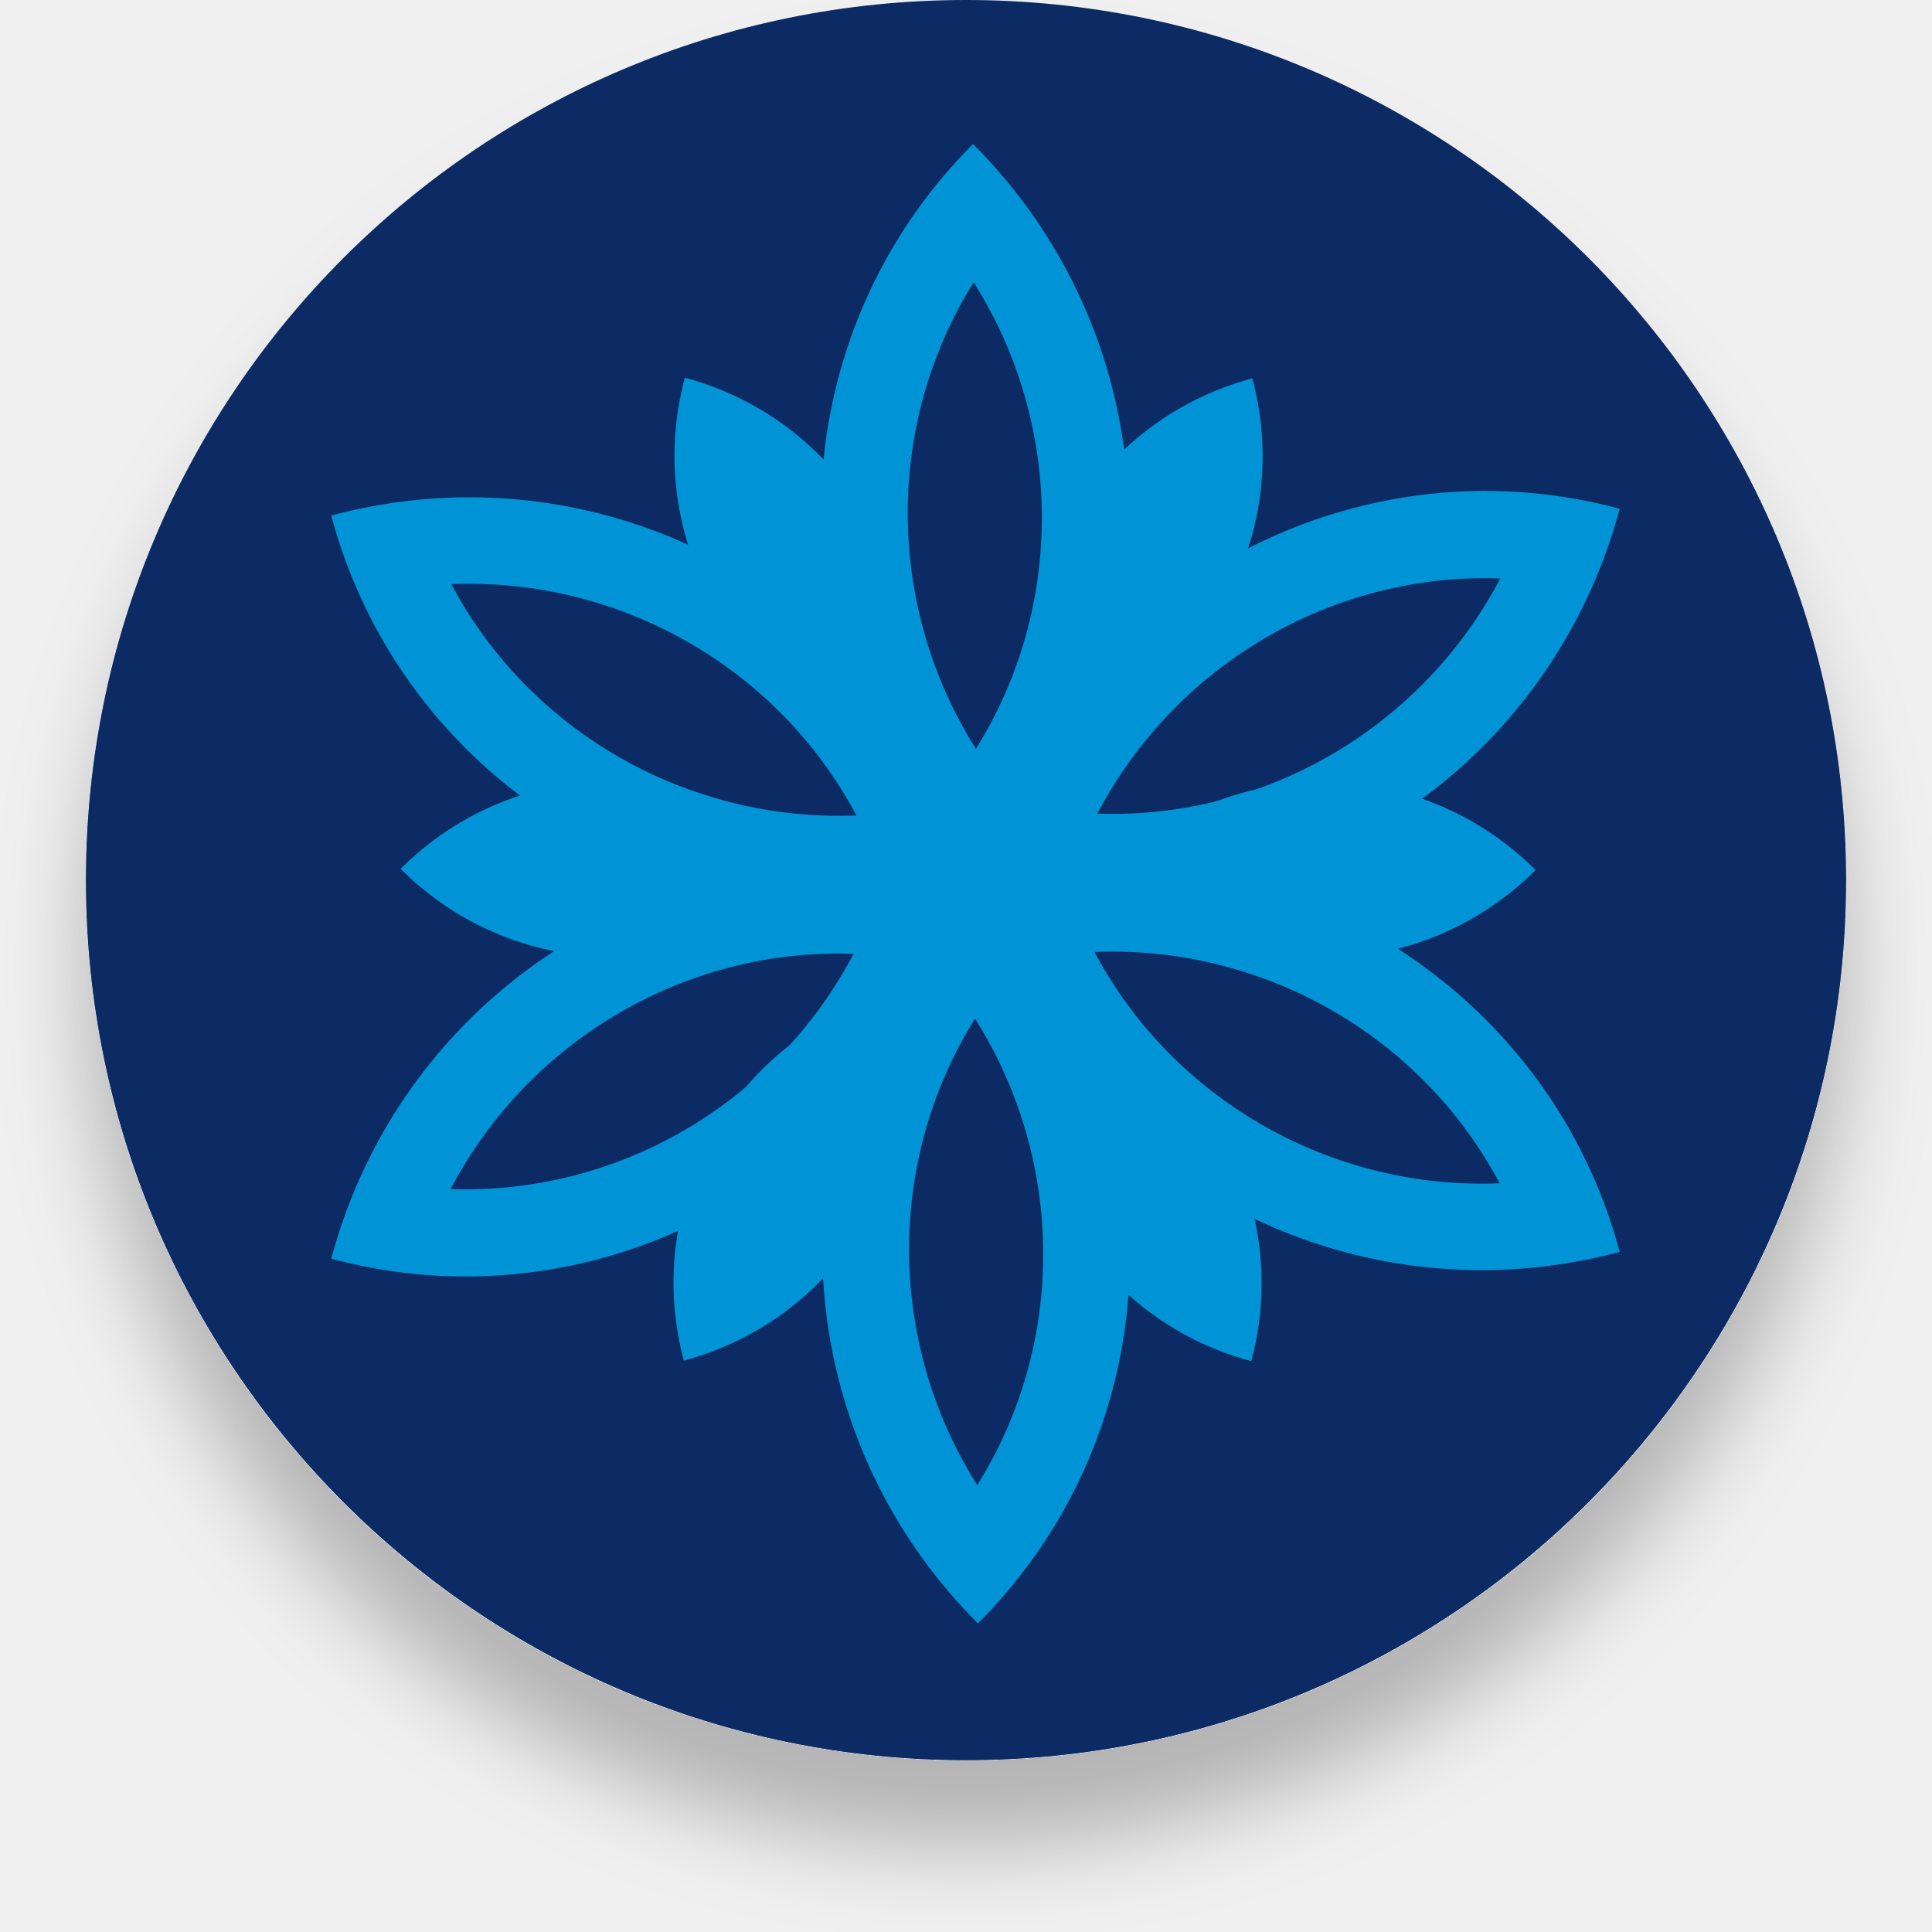
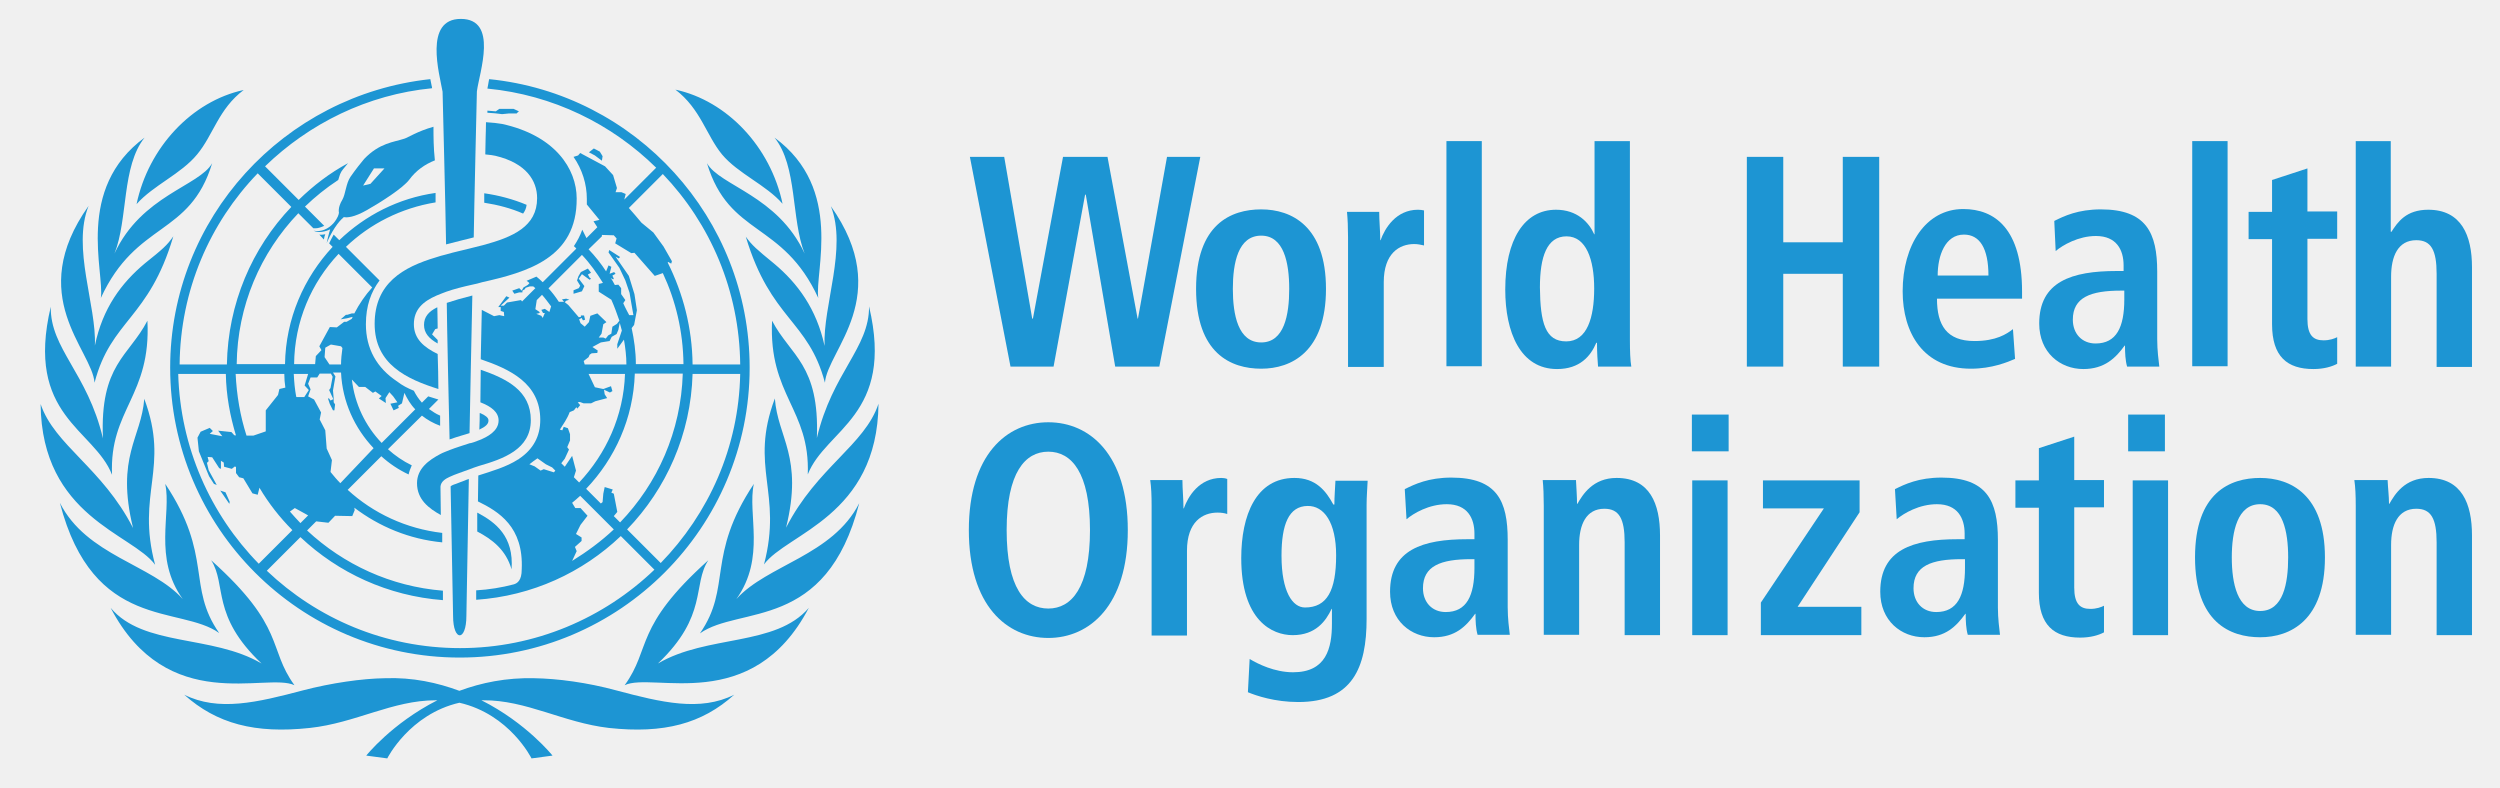
- <svg xmlns="http://www.w3.org/2000/svg" width="90" height="90" viewBox="0 0 90 90" fill="none">
-   <g filter="url(#filter0_d_447_7897)">
-     <rect x="4" width="82" height="82" rx="41" fill="#0C2B64" />
-     <path fill-rule="evenodd" clip-rule="evenodd" d="M45.328 6.709C44.358 7.68 43.487 8.712 42.716 9.795C36.7 18.24 36.754 29.709 42.85 38.212C43.632 39.302 44.512 40.343 45.492 41.323C46.462 40.352 47.333 39.32 48.104 38.237C54.12 29.792 54.066 18.323 47.97 9.82C47.188 8.73 46.308 7.689 45.328 6.709ZM45.462 34.881C41.266 28.241 41.226 19.752 45.358 13.151C49.554 19.791 49.594 28.28 45.462 34.881Z" fill="#0093D5" />
-     <path fill-rule="evenodd" clip-rule="evenodd" d="M75.453 23.699C74.127 23.343 72.797 23.106 71.474 22.979C61.152 21.992 51.247 27.774 46.931 37.305C46.378 38.526 45.917 39.809 45.558 41.148C46.884 41.503 48.214 41.741 49.536 41.867C59.858 42.854 69.764 37.072 74.079 27.542C74.633 26.32 75.094 25.037 75.453 23.699ZM51.122 37.9C54.774 30.947 62.106 26.667 69.889 26.946C66.236 33.9 58.904 38.179 51.122 37.9Z" fill="#0093D5" />
-     <path fill-rule="evenodd" clip-rule="evenodd" d="M15.43 24.017C15.786 25.342 16.245 26.613 16.797 27.822C21.103 37.254 31.062 42.942 41.474 41.914C42.809 41.782 44.151 41.54 45.489 41.181C45.134 39.856 44.675 38.585 44.123 37.376C39.816 27.944 29.857 22.256 19.445 23.284C18.111 23.416 16.769 23.658 15.43 24.017ZM39.895 37.987C32.047 38.3 24.674 34.09 21.025 27.211C28.873 26.898 36.245 31.107 39.895 37.987Z" fill="#0093D5" />
-     <path fill-rule="evenodd" clip-rule="evenodd" d="M45.555 75.625C46.525 74.654 47.396 73.622 48.167 72.539C54.183 64.094 54.128 52.625 48.032 44.122C47.251 43.032 46.37 41.991 45.391 41.011C44.42 41.981 43.55 43.014 42.779 44.097C36.763 52.542 36.817 64.011 42.913 72.514C43.694 73.604 44.575 74.645 45.555 75.625ZM45.421 47.453C49.617 54.093 49.657 62.582 45.524 69.183C41.329 62.543 41.288 54.054 45.421 47.453Z" fill="#0093D5" />
-     <path fill-rule="evenodd" clip-rule="evenodd" d="M15.43 58.635C16.756 58.991 18.086 59.228 19.409 59.355C29.73 60.342 39.636 54.56 43.952 45.029C44.505 43.808 44.966 42.525 45.325 41.186C43.999 40.831 42.669 40.593 41.346 40.467C31.024 39.48 21.119 45.262 16.803 54.792C16.25 56.014 15.789 57.297 15.43 58.635ZM39.761 44.434C36.108 51.387 28.777 55.667 20.994 55.388C24.646 48.434 31.978 44.155 39.761 44.434Z" fill="#0093D5" />
-     <path fill-rule="evenodd" clip-rule="evenodd" d="M75.453 58.318C75.097 56.992 74.638 55.721 74.086 54.512C69.78 45.08 59.82 39.392 49.409 40.42C48.074 40.552 46.732 40.794 45.394 41.153C45.749 42.478 46.208 43.749 46.76 44.958C51.066 54.39 61.026 60.078 71.438 59.05C72.772 58.918 74.114 58.676 75.453 58.318ZM50.988 44.347C58.836 44.034 66.209 48.243 69.858 55.123C62.01 55.437 54.638 51.227 50.988 44.347Z" fill="#0093D5" />
-     <path fill-rule="evenodd" clip-rule="evenodd" d="M51.709 40.531C57.183 35.057 66.058 35.057 71.532 40.531C66.058 46.005 57.183 46.005 51.709 40.531Z" fill="#0093D5" />
-     <path fill-rule="evenodd" clip-rule="evenodd" d="M38.484 40.475C33.01 45.949 24.135 45.949 18.661 40.475C24.135 35.001 33.01 35.001 38.484 40.475Z" fill="#0093D5" />
-     <path fill-rule="evenodd" clip-rule="evenodd" d="M48.427 34.79C46.423 27.312 50.861 19.626 58.338 17.623C60.342 25.1 55.904 32.787 48.427 34.79Z" fill="#0093D5" />
-     <path fill-rule="evenodd" clip-rule="evenodd" d="M41.766 46.216C43.77 53.694 39.332 61.38 31.855 63.383C29.851 55.906 34.288 48.219 41.766 46.216Z" fill="#0093D5" />
-     <path fill-rule="evenodd" clip-rule="evenodd" d="M41.814 34.763C34.337 32.759 29.899 25.073 31.902 17.595C39.38 19.599 43.818 27.285 41.814 34.763Z" fill="#0093D5" />
-     <path fill-rule="evenodd" clip-rule="evenodd" d="M48.379 46.243C55.856 48.247 60.294 55.933 58.29 63.411C50.813 61.407 46.375 53.721 48.379 46.243Z" fill="#0093D5" />
+ <svg xmlns="http://www.w3.org/2000/svg" version="1.1" id="Camada_1" x="0px" y="0px" width="714px" height="225px" viewBox="0 0 714 225" style="enable-background:new 0 0 714 225;" xml:space="preserve">
+   <style type="text/css">
+ 	.Sombra{fill:none;}
+ 	.Cantos_x0020_arredondados_x0020__x002D__x0020_2_x0020_pontos{fill:#FFFFFF;stroke:#000000;stroke-miterlimit:10;}
+ 	.Reflexo_x0020_X_x0020_em_x0020_tempo_x0020_real{fill:none;}
+ 	.Chanfro_x0020_suave{fill:url(#SVGID_1_);}
+ 	.Anoitecer{fill:#FFFFFF;}
+ 	.Foliage_GS{fill:#FFDD00;}
+ 	.Pompadour_GS{fill-rule:evenodd;clip-rule:evenodd;fill:#51AEE2;}
+ 	.st0{fill:#1D95D3;}
+ </style>
+   <linearGradient id="SVGID_1_" gradientUnits="userSpaceOnUse" x1="-42" y1="-289" x2="-41.293" y2="-288.293">
+     <stop offset="0" style="stop-color:#E6E6EB" />
+     <stop offset="0.174" style="stop-color:#E2E2E6" />
+     <stop offset="0.352" style="stop-color:#D5D4D8" />
+     <stop offset="0.532" style="stop-color:#C0BFC2" />
+     <stop offset="0.714" style="stop-color:#A4A2A4" />
+     <stop offset="0.895" style="stop-color:#828282" />
+     <stop offset="1" style="stop-color:#6B6E6E" />
+   </linearGradient>
+   <g>
+     <path class="st0" d="M206.2,44.1c4.6,5.5,12.6,8.7,17.3,14.1c-3.4-16.2-15.8-29.4-30.6-32.6C200.1,31.1,201.7,38.6,206.2,44.1    M28.8,85.1C39,63,54.2,67.6,60.6,46.6c-3.6,6.5-20.2,9.2-27.9,25.8c3.9-9.8,2-24.9,8.6-33.1C21.4,53.9,29.9,77.7,28.8,85.1    M47.2,138.2c1.8,8.6-3.5,21.1,5,32.9c-8.8-9.9-27.5-12.4-35.1-27.5c9.5,36.8,34.4,29.2,45.5,37.2   C53.3,167.5,60.9,158.8,47.2,138.2 M44.3,161.3c-5.5-20.5,4.3-27.6-3.1-47.4c-0.8,11.1-8.2,16.5-3.2,36.9   c-8.8-17.2-22.4-23.6-26.4-35.4C11.9,147.6,37.8,152.4,44.3,161.3 M84.1,195.7c-7.7-10.6-2.4-16.5-23.8-35.7   c4.5,7-0.1,15.8,14.4,29.5c-14.1-8.3-33.7-4.7-43.1-15.9C47.8,204.6,76.1,191.9,84.1,195.7 M187.9,189.5   c14.4-13.7,9.8-22.5,14.4-29.5c-21.4,19.2-16.2,25.1-23.9,35.7c8-3.9,36.4,8.8,52.6-22.1C221.5,184.7,202,181.2,187.9,189.5    M210.3,171.1c8.5-11.9,3.1-24.3,5-32.9c-13.7,20.6-6.2,29.4-15.4,42.7c11.2-8,36.1-0.4,45.5-37.2   C237.8,158.7,219.1,161.3,210.3,171.1 M176.1,197.2c-8.4-2.3-17-3.4-23.5-3.5c-8-0.2-15.2,1.3-21.4,3.6c-6.2-2.3-13.3-3.9-21.3-3.6   c-6.4,0.1-15.1,1.3-23.5,3.5c-12.9,3.4-24,6.1-33.8,1.2c9.3,8.3,20.2,11.2,35.9,9.5c13-1.4,23.6-7.9,35.9-7.9c0.1,0,0.4,0,0.5,0   c-13,6.6-20.3,15.8-20.3,15.8l6,0.8c0,0,6.3-12.6,20.6-15.9c14.4,3.3,20.6,15.9,20.6,15.9l6-0.8c0,0-7.4-9.3-20.3-15.8   c0.1,0,0.3,0,0.5,0c12.3-0.1,22.9,6.4,35.9,7.9c15.7,1.7,26.6-1.2,35.8-9.5C200,203.3,188.9,200.6,176.1,197.2 M42.1,91.6   c-5.3,10.2-13.6,12.5-12.7,33.6C25,106.5,14.3,99.6,14.5,87.6c-7.4,31.2,12.4,34.9,17.5,48C31.2,116.9,43.2,113.1,42.1,91.6    M49.5,67.5c-1.8,2.6-3.1,3.7-8.1,7.7C34.7,80.8,29.3,88,27.1,98.7c0.5-11.4-6.6-27.9-1.8-39.9C7,84.6,26.3,99.9,27,109.3   C31.7,91.3,42.5,91.2,49.5,67.5 M235.5,98.8c-2.3-10.6-7.7-17.9-14.4-23.5c-5-4.1-6.3-5.2-8.1-7.7c7.1,23.7,17.9,23.8,22.6,41.7   c0.7-9.3,19.9-24.7,1.7-50.4C242,70.9,235,87.3,235.5,98.8 M250.9,115.3c-3.9,11.8-17.6,18.2-26.4,35.4c5-20.3-2.4-25.7-3.2-36.9   c-7.4,19.7,2.3,26.8-3.1,47.4C224.7,152.3,250.6,147.5,250.9,115.3 M220.5,91.6c-1,21.4,10.9,25.2,10.2,43.9   c5.1-13,24.9-16.8,17.5-48c0.1,11.9-10.5,18.9-14.9,37.6C234.1,104.1,225.8,101.7,220.5,91.6 M56.3,44.1c4.6-5.5,6.1-13,13.3-18.4   C54.8,28.9,42.4,42.1,39,58.3C43.8,52.9,51.7,49.7,56.3,44.1 M201.9,46.6c6.4,21.1,21.6,16.4,31.8,38.5   c-1.1-7.4,7.4-31.2-12.5-45.8c6.6,8.2,4.7,23.2,8.6,33.1C222.1,55.8,205.6,53.1,201.9,46.6 M150.4,58.5c-3.8-1.6-7.9-2.7-12.1-3.3   c0,0.9,0,1.8,0,2.7c3.9,0.6,7.7,1.6,11.1,3.1C149.9,60.3,150.3,59.5,150.4,58.5 M147.4,32.5l0.8-0.7l-1.5-0.7h-4.1l-1,0.7l-2.4-0.2   v0.6c1.5,0.1,3,0.2,4.2,0.4l2-0.2h2.1V32.5z M139.5,120c0-0.7-0.9-1.4-2.3-2H137c0,0.6,0,3.3-0.1,4.7   C138.6,121.9,139.6,121.1,139.5,120 M92.5,68.4c0.1-0.6,0.2-1,0.4-1.5c-0.5,0.1-1.1,0.2-1.7,0.1L92.5,68.4L92.5,68.4z M131.3,187.8   c45.7,0,82.8-37.2,82.8-82.8c0-42.8-32.6-78.2-74.4-82.4c0,0.1-0.1,0.4-0.1,0.5c-0.1,0.8-0.3,1.5-0.4,2.2   c18.7,1.8,35.5,10.1,48.2,22.6l-9.1,9.1l0.4-1.6l-1.2-0.5h-1.7l0.4-1.2l-1.1-3.7l-2.3-2.5l-7.1-3.8l-0.6,0.7l-1.3,0.4   c2.5,3.6,3.8,7.8,3.8,12c0,0.6,0,1.1,0,1.6l3.6,4.4l-1.7,0.4l1.1,1.7l-3.1,3.1l-1.2-2.4c-0.6,1.7-1.4,3.2-2.4,4.7   c0.2,0.2,0.5,0.4,0.7,0.7l-9.6,9.6c-0.6-0.6-1.2-1.1-1.8-1.6c-0.9,0.4-1.8,0.8-2.8,1.2c0.3,0.2,0.6,0.4,0.8,0.7l-0.5,0.5l-1.2,0.7   L149,83l-0.7-0.7l-2,0.7l0.6,0.9l1.4-0.4h0.9V83l0.7-0.4l0.2-0.4l1.2-0.4h1c0,0,0.4,0.3,0.6,0.5l-3.8,3.8l-0.3-0.4l-4,0.7l-0.9,0.9   H143l2.5-2.3l-0.9-0.4l-2.3,3.1h0.7v1.1l0.9,0.3l0.1,1.2l-1.4-0.3l-1.5,0.3l-3.5-1.8c0,0-0.2,9.4-0.3,14.1c8.2,2.8,17,6.8,17,17.3   c0,4.7-2,8.4-6,11.1l0,0c0,0-0.1,0.1-0.1,0.1l0,0c0,0-0.1,0.1-0.2,0.1c-3.4,2.2-7.7,3.4-11.4,4.6l-0.1,7.4   c5.9,2.9,13.1,7.2,12.5,19.5c0,3-1.2,3.9-2.3,4.2c-3.4,0.9-7.1,1.5-10.7,1.7c0,0.9,0,1.8,0,2.7c16-1.1,30.4-7.8,41.3-18.2l9.6,9.6   c-14.4,13.8-34,22.4-55.5,22.4s-40.9-8.5-55.2-22.1l9.6-9.6c10.8,10.2,25,16.8,40.7,18c0-0.8,0-1.7,0-2.7   c-14.9-1.2-28.4-7.5-38.8-17.2l2.6-2.6l3.5,0.4l1.9-2l4.9,0.1l0.7-1.7l-0.1-0.7c7.1,5.4,15.7,9,25.1,9.9c0-1,0-2,0-2.7   c-10.3-1.2-19.7-5.6-27-12.3l9.6-9.6c2.3,2.1,5,3.9,7.8,5.2c0.2-0.9,0.5-1.7,0.9-2.6c-2.5-1.2-4.8-2.8-6.8-4.6l9.7-9.6   c1.5,1.2,3.3,2.2,5.2,2.9c0-0.9,0-2,0-2.9c-1.2-0.5-2.2-1.2-3.2-1.9l2.7-2.7c-0.9-0.3-1.9-0.6-2.9-0.9l-1.8,1.8   c-0.9-1-1.7-2.2-2.3-3.4c-1.7-0.7-3.3-1.5-4.7-2.6c-5.9-3.9-9-9.4-9-16.4c0-5.3,1.5-9.3,3.9-12.5l-9.6-9.6   c6.9-6.6,15.8-11.1,25.6-12.7c0-0.9,0-1.8,0-2.7c-10.6,1.5-20.1,6.4-27.5,13.5l-1.6-1.6c-0.4,0.7-0.8,1.5-1.3,2.5l1,1   c-8.2,8.8-13.4,20.5-13.6,33.5H67.6c0.2-16.7,6.8-31.8,17.6-43.1l4.3,4.3c0,0,0.4,0,0.6,0c0.8,0,1.6-0.3,2.5-0.7L87.1,59   c2.9-2.8,6-5.3,9.5-7.6c0.3-0.9,0.5-1.7,0.7-2c0.1-0.4,1-1.5,2.1-2.8c-5.2,2.8-9.9,6.4-14.1,10.5l-9.6-9.6   c12.6-12.2,29.2-20.5,47.7-22.3c0-0.4-0.1-0.6-0.1-0.6c-0.1-0.7-0.3-1.3-0.4-2C81.1,27.1,48.6,62.3,48.6,105   C48.6,150.7,85.7,187.8,131.3,187.8 M149.3,130.6L149.3,130.6L149.3,130.6L149.3,130.6 M189.3,49.7c13.6,14.2,21.9,33.4,22.1,54.4   h-13.6c-0.1-10.4-2.7-20.3-7.1-29.1l0.1-0.2l0.9,0.5l0.2-0.7l-2.4-4.2l-2.9-4l-3.4-2.8c-1.2-1.5-2.4-2.8-3.6-4.2L189.3,49.7   L189.3,49.7z M172,67.1l3.3,0.1l0.8,0.9l-0.4,1.4l4.6,2.8l0.9-0.1l5.8,6.6l2.3-0.8c3.7,7.9,5.8,16.7,5.9,26h-13.6   c0-3.6-0.5-7-1.2-10.3l0.7-0.9l0.8-4.2l-0.7-4.6l-1.6-5.2l-3.8-5.5l0.9,0.5l0.4-0.4l-3.1-2l-0.2,0.7l3.1,4.4l1.7,3.6l1.2,3.5   l0.4,2.4l0.7,4h-1.2c0,0-1.3-2.4-1.7-3.4l0.6-0.9l-1.2-1.7v-1.7l-0.8-1l-1,0.1c-0.4-0.7-0.7-1.4-1.2-2l0.7,0.4l0.2-0.2l-0.4-0.9   l0.9-0.5l-0.4-0.5l-1.3,0.5l0.5-2l-0.8-0.4l-0.7,1.7c-1.5-2.3-3.1-4.3-5-6.3l3.8-3.7V67.1z M169.2,99.1l2.4-1.3l2.5-0.4l0.6-1.2   l1.4-0.8l0.5-1.2l0.4-2c0.2,0.7,0.4,1.5,0.6,2.2l-1.3,3.9v1.3l1.9-2.6c0.4,2.3,0.7,4.7,0.7,7.1h-11.9l-0.3-1l1.4-1.1l0.3-0.7   l0.6-0.4l1.6-0.1l0.1-0.7L169.2,99.1L169.2,99.1z M152.9,89.7l1.2-0.3v-0.3l-1.2-0.8l0.4-2.6l1.5-1.5c0.9,1,1.7,2.1,2.6,3.3   l-0.5,1.6l-1.3-0.9l-1,0.3l0.5,0.9h0.5l-0.6,1.4l-0.4-0.6l-1.5-0.6H152.9z M158.2,134.9l-2.9-0.9l-0.9,0.4l-1.7-1.2l-1.5-0.6   c0.8-0.6,1.5-1.2,2.3-1.7l2.4,1.7l1.8,0.9l0.9,0.9L158.2,134.9L158.2,134.9z M156.6,82.4l9.6-9.6c2.3,2.4,4.2,5.1,6,8l-1.2,0.3v2.2   l3.6,2.3c0.9,2,1.6,4,2.3,6l-0.7,0.9l-1.3,0.8l-0.3,2l-0.9,0.5l-0.7,0.9l-0.7-0.3h-1.3l0.8-1.1l0.5-2.7l0.9-0.6l-2.6-2.5l-2,0.7   l-0.4,1.8l-1.2,1.3l-1.2-1l-0.4-1.1l0.7-0.4l0.4,0.7l0.6-0.2l-0.3-1.2h-0.9v0.4l-0.6,0.1l-3-3.5l-1-0.8l0.4-0.4l0.9-0.3l-0.9-0.3   c0,0-1.1,0.2-1.2,0.2l0.6,0.7h-1.5c-0.9-1.4-1.9-2.7-3-3.9 M161.6,133.6l-1.3-1.3l1-1.3l1.2-2.6l-0.5-0.7l0.8-1.9V124l-0.6-1.7   l-1.2-0.4l-0.4,1l-0.7-0.2c1-1.6,2.1-3.1,2.8-5l1.2-0.5l0.7-0.9l0.3,0.4l0.8-1l-0.7-0.8l0.6-0.1l1.1,0.4h2.1l1.2-0.6l3.4-0.9   l-0.7-1.1l-0.2-1.3l1.7,0.8l0.7-0.4l-0.4-1.4l-2.2,0.8l-2.4-0.5l-1.8-3.8h10.4c-0.4,12-5.4,22.8-13.1,31l-1.5-1.5l0.6-1.9l-1.1-4.2   l-2.3,3.4L161.6,133.6z M163.4,160.2l1.3-2.8l-0.5-1.2l1.9-1.7v-1l-1.6-1l1.3-2.6l2-2.6l-2-2.2h-1.5l-0.9-1.5   c0.8-0.7,1.6-1.3,2.3-2l9.6,9.6c-3.6,3.4-7.7,6.4-11.9,9 M175.3,147.4l1-1.2l-1-5.2l-0.7-0.3l0.4-0.9l-2.3-0.7l-0.4,1.9l-0.2,2.4   l-0.5,0.4l-4.2-4.2c8.2-8.6,13.5-20.1,13.9-32.9H195c-0.5,16.5-7.2,31.4-17.9,42.5L175.3,147.4L175.3,147.4z M179.1,151.2   c11.2-11.6,18.2-27.2,18.7-44.4h13.6c-0.4,21-9,39.9-22.7,54L179.1,151.2z M97.2,138c-1-1-1.9-2.1-2.8-3.2l0.4-3.4l-1.5-3.3   l-0.4-5.2l-1.6-3.1l0.4-2l-2-3.7l-1.7-0.9l0.7-2l-0.7-1.6l0.7-1.8h1.9l0.7-1.1h3.2l0.5,0.9l-0.6,3.2l-0.4,0.6l1.2,2.6l-0.8,0.4   l-0.5-0.7l-0.2,0.2l0.5,1.5l0.9,1.8h0.4l0.2-1.7l-0.4-0.6v-1.1l-0.2-2.3l0.7-4l-0.7-1.1h2.3c0.4,8.4,3.9,15.9,9.3,21.6L97.2,138   L97.2,138z M88.2,111.4l-1.3,2h-2.2l-0.1-0.1c-0.4-2.1-0.6-4.3-0.7-6.5h4.1l-1,3.3L88.2,111.4L88.2,111.4z M92.7,102l0.2-2.7   l1.6-0.9l2.9,0.5l0.4,0.5c-0.2,1.5-0.4,3.1-0.4,4.7h-3.3L92.7,102L92.7,102z M106.5,112.2l0.7-0.4l1.8,1.3l-0.8,0.7l2,1.3l-0.1-1.4   l1.1-1.7l1.1,1.2l1.2,1.7l-2,0.4l0.9,1.9l1.5-0.7l-0.2-0.6l1.1-0.7l0.7-3c0.8,1.7,1.8,3.4,3.1,4.7l-9.6,9.6   c-4.6-4.8-7.7-11.1-8.5-18.1l2,2.1h1.8L106.5,112.2L106.5,112.2z M96.7,72.5l9.6,9.6c-2,2.2-3.7,4.7-5.1,7.4h-0.7l-1.3,0.4h-0.4   l-1.5,1.3l1.8-0.3l1.6-0.4c0,0-0.1,0.4-0.3,0.6L99,91.9h-0.7l-2.1,1.6l-2-0.1l-3,5.5l0.6,1.1l-1.6,1.7l-0.2,2.3h-6   C84.1,91.8,88.9,80.8,96.7,72.5 M84.2,145.1l3.1,1.7l0.7,0.4l-2.2,2.2c-1-1-2-2.2-3-3.3L84.2,145.1L84.2,145.1z M81.2,106.8   c0,1.3,0.1,2.6,0.3,3.9l-1.7,0.4l-0.4,1.7l-3.5,4.4v6l-3.5,1.2h-2c-1.8-5.6-2.8-11.5-3.1-17.6h13.6L81.2,106.8z M67.7,124.4   l-0.8-0.1l-0.8-0.9l-3.8-0.4l1.2,1.6l-3.6-0.7l0.9-0.8l-0.9-0.9l-2.6,1.1l-0.9,1.7l0.4,3.9l2.9,7.1l1.4,2.2l0.8,0.3l-2.3-4.2   l-0.5-2.1l0.5-0.5l-0.3-1.2l1.3,0.1l2,3.1l0.5,0.2v-2.3l0.8,0.5l0.1,1.2l2.2,0.6l0.9-0.7l0.3,0.2v1.7l0.9,1.2l1.2,0.3l2.6,4.3   l1.5,0.4l0.5-2c2.6,4.4,5.8,8.5,9.4,12.1l-9.6,9.6c-13.8-14.1-22.4-33.2-23-54.2h13.6c0.1,6.1,1.2,12,2.9,17.6 M73.6,49.5l9.6,9.6   c-11.2,11.7-18.1,27.6-18.4,45H51.3C51.5,82.9,59.9,63.7,73.6,49.5 M172.1,44.6l-0.8-1.3l-1.7-0.9l-1.4,1.1l1.7,0.9l2,1.5   L172.1,44.6L172.1,44.6z M163.8,82.9v1l2.4-0.7l0.7-1.5l-1.6-2.1l0.9-1.3l2.2,1.6l0.4-0.3l-0.4-0.3l-0.5-0.9l0.9-0.5l-0.9-1.2l-2,1   l-0.7,1.2l-0.4,1.2l0.9,1.5l-0.4,0.7L163.8,82.9L163.8,82.9z M65.5,143.9l0.1-0.6l-1.2-2.7l-1.5-0.5L65.5,143.9L65.5,143.9z    M121.1,92.8c0,2.3,1.4,3.9,3.9,5.3c0,0,0-0.4,0-1l-1.6-1.6l0.9-1.5l0.7-0.2c0-2.7-0.1-5.6-0.1-6h-0.1   C122.4,89,121.1,90.5,121.1,92.8" />
+     <path class="st0" d="M136.3,151.8c4.2,2.2,8.2,5.2,9.8,10.8c0.7-9.4-4.5-13.4-9.8-16.2L136.3,151.8" />
+     <path class="st0" d="M164.7,56.7c0-8.5-6.2-18-21.3-21.3c-1.1-0.2-2.8-0.4-4.6-0.5c0,1.3-0.1,4.2-0.1,4.2c0,0.9-0.1,4.3-0.1,5   c1.4,0.1,2.4,0.3,2.9,0.4c8.8,2.1,11.9,7.1,11.9,12.1c0,8.1-6.9,11.1-15.4,13.4c-0.9,0.2-1.9,0.5-2.8,0.7c-2.6,0.7-5.2,1.2-7.9,2   c-0.9,0.2-1.9,0.5-2.8,0.8c-9.4,2.8-17.5,7.4-17.5,19s9.3,15.8,18.2,18.6c0-3.3-0.1-6.6-0.2-10c-3.9-1.9-6.8-4.3-6.8-8.5   s2.6-6.5,6.5-8.2c0.9-0.4,1.8-0.7,2.8-1.1c2.3-0.8,4.7-1.4,7.4-2c0.9-0.2,1.9-0.4,2.8-0.7C150.6,77.7,164.8,73.7,164.7,56.7" />
+     <path class="st0" d="M119.1,138c0,4.7,3.4,7.2,6.8,9.1c0-0.8-0.1-8-0.1-8.1c0.1-1.5,1.5-2.3,2.6-2.8c1.7-0.8,3.4-1.3,5.5-2.1   c1-0.4,1.9-0.7,2.8-1c6.9-2,14.9-4.7,14.9-13.1s-6.8-11.8-14.3-14.4c0,2.7-0.1,6.6-0.1,9.3c3.1,1.2,5.2,2.8,5.2,5.2   c0,3-3.2,4.7-5.5,5.6c-0.9,0.4-2.4,0.9-2.8,0.9c-1.8,0.6-3.8,1.2-5.6,1.9c-0.9,0.4-1.9,0.7-2.8,1.2c-3.2,1.7-6.6,4.1-6.6,8.3" />
+     <path class="st0" d="M123.8,36.2c-4.6,1.3-7.3,3.1-8.3,3.4c-3,1-7.1,1.2-11.5,5.8c-0.7,0.8-2.6,3.2-3.9,5.1   c-1.3,1.9-1.4,4.9-2.3,6.5c-1.4,2.3-1,3.7-1,3.7l0,0c0,0.4-0.3,1.6-1.6,3.1c-1.5,1.6-3.4,2.5-5.6,2.1c2,1,4.7-0.4,4.7-0.4   s-0.5,1.5-1,3.9c2.2-5,4.2-6.8,4.9-7.4c0.9,0.2,2.9,0.1,6.6-2c4.2-2.4,10.3-6.3,12.1-8.7c1.9-2.6,4.5-4.4,7.3-5.5   C123.8,42.1,123.8,38.9,123.8,36.2 M105.8,52.5l-2.1,0.5l3.1-4.9h3L105.8,52.5L105.8,52.5z" />
+     <path class="st0" d="M132.3,137.4c-0.4,0.1-1.5,0.6-2.1,0.8c-0.7,0.2-1.6,0.6-1.5,0.8c0,0,0.7,36.1,0.7,36.9c0,7.4,3.8,7.4,3.8,0   c0-0.5,0.7-39.1,0.7-39.1S132.9,137.1,132.3,137.4" />
+     <path class="st0" d="M128.4,125.5c1.2-0.4,2.3-0.8,3.4-1.1c0.8-0.2,1.6-0.5,2.3-0.7c0-2.3,0.7-33.6,0.8-39.3   c-2.8,0.7-5.2,1.4-7.3,2.1C127.6,90.7,128.3,122.1,128.4,125.5" />
+     <path class="st0" d="M131.6,5.4c-10.6,0-6.1,15.7-5.2,20.8c0,0.2,0.9,35.6,1,43.6c1.6-0.4,3.2-0.8,4.7-1.2c1.1-0.3,2.2-0.5,3.2-0.8   c0.1-7.8,0.9-41.5,0.9-41.7C136.9,20.7,142.4,5.4,131.6,5.4" />
+     <polygon class="st0" points="310.1,55.6 309.9,55.6 300.9,104.7 288.6,104.7 277,44.8 286.8,44.8 294.8,91 295,91 303.6,44.8    316.3,44.8 324.9,91 325,91 333.3,44.8 342.8,44.8 331.1,104.7 318.5,104.7  " />
+     <path class="st0" d="M360.2,59.8c8.6,0,18.5,4.7,18.5,22.7s-9.9,22.8-18.5,22.8c-8.6,0-18.6-4.3-18.6-22.8S351.6,59.8,360.2,59.8    M360.2,97.8c6.6,0,8-7.9,8-15.3s-1.5-15.2-8-15.2c-6.6,0-8.1,7.8-8.1,15.2S353.6,97.8,360.2,97.8" />
+     <path class="st0" d="M385,67.8c0-2.8-0.1-5.3-0.3-7.3h9.2c0,2.7,0.3,5.4,0.3,8.1h0.1c1.2-3.4,4.4-8.7,10.7-8.7   c0.7,0,1.2,0.1,1.7,0.2v10c-0.9-0.2-1.8-0.4-2.8-0.4c-4.2,0-8.7,2.6-8.7,10.9v24.2H385L385,67.8L385,67.8z" />
+     <rect x="413.1" y="40.3" class="st0" width="10.1" height="64.3" />
+     <path class="st0" d="M465.5,40.3v56.8c0,3.2,0.1,5.9,0.4,7.6h-9.5c-0.1-1.3-0.3-3.9-0.3-6.8h-0.2c-1.6,3.8-4.7,7.5-11.2,7.5   c-10.5,0-14.8-10.5-14.8-22.7c0-14.4,5.5-22.8,14.5-22.8c6,0,9.4,3.6,10.9,7h0.1V40.3L465.5,40.3L465.5,40.3z M447.3,97.5   c6,0,8-6.8,8-15.1s-2.3-14.9-7.9-14.9s-7.6,5.8-7.6,14.6C439.9,92.3,441.4,97.5,447.3,97.5" />
+     <polygon class="st0" points="498.9,44.8 509.3,44.8 509.3,69.2 526.3,69.2 526.3,44.8 536.7,44.8 536.7,104.7 526.3,104.7    526.3,78.2 509.3,78.2 509.3,104.7 498.9,104.7  " />
+     <path class="st0" d="M575.5,102.5c-2.1,0.9-6.6,2.8-12.6,2.8c-13.6,0-19.5-10.2-19.5-22.1c0-13.2,6.6-23.5,17.3-23.5   c9,0,16.8,5.6,16.8,23.6v2h-24.3c0,7.6,2.8,12.1,10.7,12.1c6.2,0,9.2-2,11-3.4L575.5,102.5L575.5,102.5z M567.9,78.7   c0-7.8-2.5-11.7-7-11.7c-5.3,0-7.5,5.9-7.5,11.7H567.9L567.9,78.7z" />
+     <path class="st0" d="M586.7,63.1c2.8-1.4,6.8-3.3,13.3-3.3c13,0,16.1,6.7,16.1,17.8v19.3c0,3.2,0.4,6.1,0.6,7.8h-9.2   c-0.5-1.7-0.6-3.9-0.6-6h-0.1c-2.6,3.6-5.8,6.7-11.8,6.7c-6.6,0-12.6-4.7-12.6-13c0-12,9.3-15,22.1-15h2v-1.6c0-4.4-2-8.4-7.9-8.4   c-5,0-9.5,2.6-11.5,4.3L586.7,63.1L586.7,63.1z M606.7,83h-0.9c-8.7,0-13.8,1.9-13.8,8.3c0,4,2.6,6.8,6.5,6.8c6,0,8.2-4.7,8.2-12.6   L606.7,83L606.7,83z" />
+     <rect x="626.1" y="40.3" class="st0" width="10.1" height="64.3" />
+     <path class="st0" d="M648.9,51.4l10.1-3.3v12.3h8.5v7.8H659v22.9c0,4.7,1.7,6.1,4.6,6.1c1.8,0,3.1-0.5,3.9-0.9v7.6   c-1.5,0.8-3.8,1.5-6.8,1.5c-7.5,0-11.8-3.6-11.8-12.8V68.3h-6.7v-7.8h6.7L648.9,51.4L648.9,51.4z" />
+     <path class="st0" d="M672.7,40.3h10.1v25.9h0.2c1.8-2.8,4.2-6.3,10.5-6.3c9.5,0,12.5,7.4,12.5,16.4v28.5h-10.1V78.2   c0-6.8-1.6-9.6-5.8-9.6c-5.3,0-7.2,4.7-7.2,10.4v25.7h-10.1V40.3z" />
+     <path class="st0" d="M299.4,120.6c11.9,0,22.7,9.3,22.7,30.8s-10.9,30.8-22.7,30.8c-11.9,0-22.7-9.3-22.7-30.8   S287.5,120.6,299.4,120.6 M299.4,173.8c6.6,0,11.9-5.9,11.9-22.4s-5.3-22.4-11.9-22.4c-6.6,0-11.9,5.9-11.9,22.4   S292.7,173.8,299.4,173.8" />
+     <path class="st0" d="M328.9,144.4c0-2.8-0.1-5.3-0.4-7.3h9.2c0,2.6,0.3,5.4,0.3,8.1h0.1c1.2-3.4,4.4-8.7,10.7-8.7   c0.7,0,1.2,0.1,1.7,0.3v10c-0.9-0.3-1.8-0.4-2.8-0.4c-4.2,0-8.7,2.6-8.7,10.9v24.2h-10.1v-36.9L328.9,144.4z" />
+     <path class="st0" d="M356.9,188.2c2.3,1.4,7.1,3.8,12.4,3.8c9.5,0,11.1-6.9,11.1-13.9v-4.2h-0.1c-1.6,3.4-4.5,7.5-11.1,7.5   c-5.9,0-14.7-4.2-14.7-22c0-12.2,4.2-22.9,15.2-22.9c6.1,0,9,3.7,11.1,7.6h0.3c0-2.3,0.2-4.5,0.3-6.8h9.2c-0.1,2.3-0.3,4.6-0.3,6.9   v32.6c0,13.8-4,23.7-19.5,23.7c-6.7,0-12-1.8-14.4-2.8L356.9,188.2L356.9,188.2z M372.7,173.5c6.3,0,8.9-4.8,8.9-14.9   c0-9.3-3.4-14.2-8.2-14.1c-5.3,0.1-7.4,5.2-7.4,14.2C366,169.1,369.2,173.5,372.7,173.5" />
+     <path class="st0" d="M401.2,139.7c2.8-1.4,6.8-3.3,13.3-3.3c13.1,0,16.1,6.7,16.1,17.8v19.3c0,3.2,0.4,6,0.6,7.8h-9.2   c-0.5-1.7-0.6-3.9-0.6-6h-0.1c-2.6,3.6-5.7,6.7-11.7,6.7c-6.6,0-12.6-4.7-12.6-13c0-12,9.3-15,22.1-15h2v-1.6c0-4.4-2-8.4-7.9-8.4   c-5.1,0-9.5,2.6-11.5,4.3L401.2,139.7L401.2,139.7z M421.1,159.7h-0.9c-8.7,0-13.8,1.9-13.8,8.3c0,4,2.6,6.8,6.5,6.8   c6,0,8.2-4.7,8.2-12.6L421.1,159.7L421.1,159.7z" />
+     <path class="st0" d="M440.9,144.4c0-2.8-0.1-5.3-0.3-7.3h9.5c0.1,2.3,0.3,4.6,0.3,6.8h0.2h-0.1c1.5-2.6,4.4-7.4,11.2-7.4   c9.5,0,12.4,7.4,12.4,16.4v28.5H464v-26.5c0-6.8-1.6-9.6-5.8-9.6c-5.3,0-7.2,4.7-7.2,10.3v25.7h-10.1L440.9,144.4L440.9,144.4z" />
+     <path class="st0" d="M483.2,118.4h10.5v10.5h-10.5V118.4z M483.3,137.2h10.1v44.2h-10.1V137.2z" />
+     <polygon class="st0" points="502.9,172.1 520.9,145.2 503.5,145.2 503.5,137.2 531.1,137.2 531.1,146.3 513.4,173.3 531.6,173.3    531.6,181.4 502.9,181.4  " />
+     <path class="st0" d="M541.2,139.7c2.8-1.4,6.8-3.3,13.3-3.3c13,0,16.1,6.7,16.1,17.8v19.3c0,3.2,0.4,6,0.6,7.8H562   c-0.5-1.7-0.6-3.9-0.6-6h-0.1c-2.6,3.6-5.7,6.7-11.7,6.7c-6.6,0-12.6-4.7-12.6-13c0-12,9.3-15,22.1-15h2v-1.6c0-4.4-2-8.4-7.9-8.4   c-5.1,0-9.5,2.6-11.5,4.3L541.2,139.7L541.2,139.7z M561.2,159.7h-0.9c-8.7,0-13.8,1.9-13.8,8.3c0,4,2.6,6.8,6.5,6.8   c6,0,8.2-4.7,8.2-12.6L561.2,159.7L561.2,159.7z" />
+     <path class="st0" d="M582.3,128l10.1-3.3v12.4h8.5v7.8h-8.5v22.9c0,4.7,1.7,6.1,4.6,6.1c1.8,0,3.1-0.5,3.9-0.9v7.6   c-1.5,0.8-3.8,1.5-6.8,1.5c-7.5,0-11.8-3.6-11.8-12.8V145h-6.7v-7.8h6.7L582.3,128L582.3,128z" />
+     <path class="st0" d="M607.8,118.4h10.5v10.5h-10.5V118.4z M609.1,137.2h10.1v44.2h-10.1V137.2z" />
+     <path class="st0" d="M645.5,136.5c8.6,0,18.5,4.7,18.5,22.7s-9.9,22.8-18.5,22.8s-18.6-4.3-18.6-22.8S636.9,136.5,645.5,136.5    M645.5,174.5c6.6,0,8-7.9,8-15.3c0-7.4-1.5-15.2-8-15.2s-8.1,7.8-8.1,15.2S639,174.5,645.5,174.5" />
+     <path class="st0" d="M672.8,144.4c0-2.8-0.1-5.3-0.4-7.3h9.5c0.1,2.3,0.4,4.6,0.4,6.8h0.2h-0.1c1.5-2.6,4.3-7.4,11.2-7.4   c9.5,0,12.4,7.4,12.4,16.4v28.5h-10.1v-26.5c0-6.8-1.6-9.6-5.8-9.6c-5.3,0-7.2,4.7-7.2,10.3v25.7h-10.1L672.8,144.4L672.8,144.4z" />
  </g>
-   <defs>
-     <filter id="filter0_d_447_7897" x="0" y="0" width="90" height="90" filterUnits="userSpaceOnUse" color-interpolation-filters="sRGB">
-       <feFlood flood-opacity="0" result="BackgroundImageFix" />
-       <feColorMatrix in="SourceAlpha" type="matrix" values="0 0 0 0 0 0 0 0 0 0 0 0 0 0 0 0 0 0 127 0" result="hardAlpha" />
-       <feOffset dy="4" />
-       <feGaussianBlur stdDeviation="2" />
-       <feComposite in2="hardAlpha" operator="out" />
-       <feColorMatrix type="matrix" values="0 0 0 0 0 0 0 0 0 0 0 0 0 0 0 0 0 0 0.25 0" />
-       <feBlend mode="normal" in2="BackgroundImageFix" result="effect1_dropShadow_447_7897" />
-       <feBlend mode="normal" in="SourceGraphic" in2="effect1_dropShadow_447_7897" result="shape" />
-     </filter>
-   </defs>
</svg>
